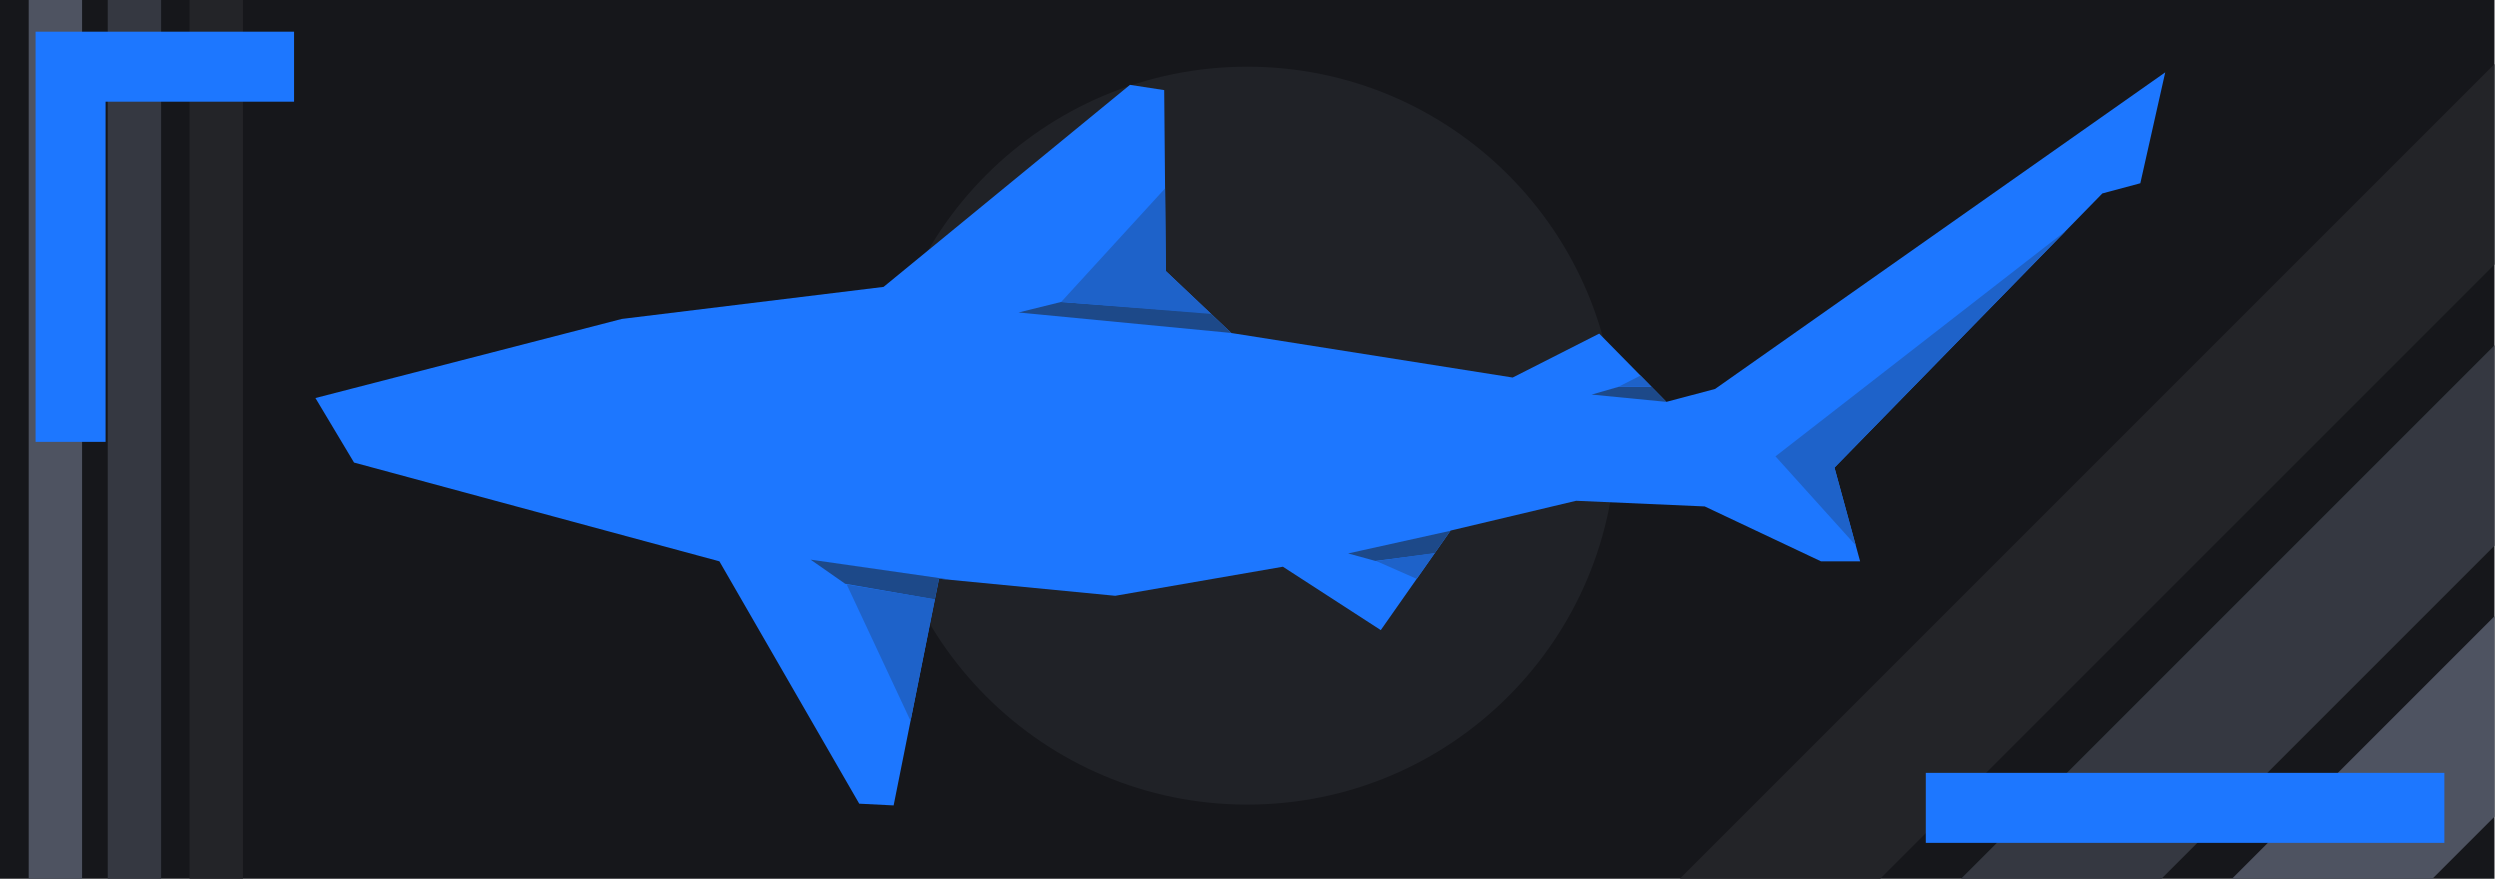
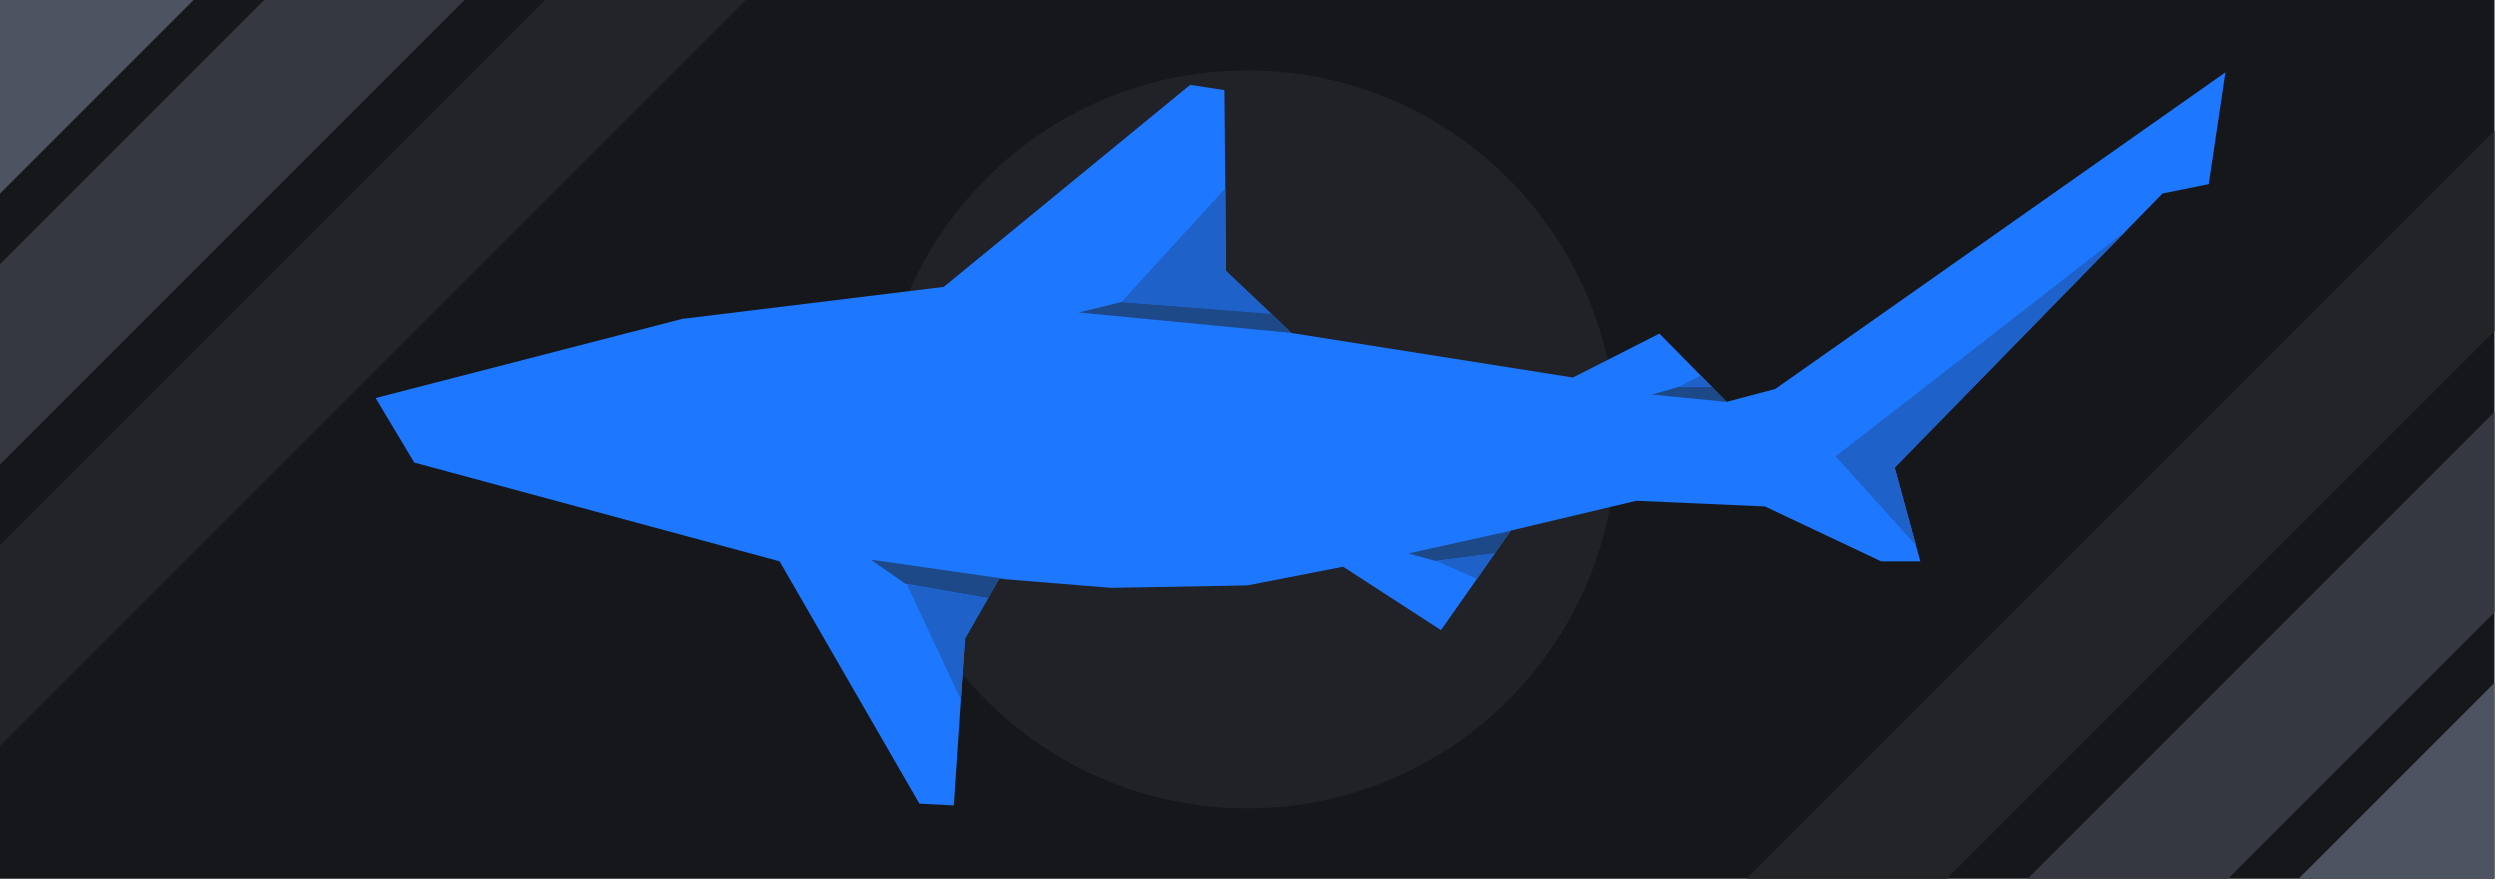
- <svg xmlns="http://www.w3.org/2000/svg" width="100%" height="100%" viewBox="0 0 250 88" version="1.1" xml:space="preserve" style="fill-rule:evenodd;clip-rule:evenodd;stroke-linecap:square;stroke-miterlimit:1.5;">
-   <rect id="Design--4.1" x="-0" y="-0" width="249.449" height="87.874" style="fill:#16171b;" />
+ <svg xmlns="http://www.w3.org/2000/svg" width="100%" height="100%" viewBox="0 0 250 88" version="1.1" xml:space="preserve" style="fill-rule:evenodd;clip-rule:evenodd;stroke-linejoin:round;stroke-miterlimit:2;">
+   <rect id="Design--4.1.2" x="-0" y="-0" width="249.449" height="87.874" style="fill:#16171b;" />
  <clipPath id="_clip1">
    <rect x="-0" y="-0" width="249.449" height="87.874" />
  </clipPath>
  <g clip-path="url(#_clip1)">
-     <path d="M294.96,-19.063l-144.077,144.077l-10.022,-10.022l144.077,-144.077l10.022,10.022Z" style="fill:#232428;" />
-     <rect x="2.87" y="-57.641" width="5.338" height="203.756" style="fill:#4e5361;" />
-     <rect x="10.774" y="-58.241" width="5.338" height="203.756" style="fill:#353841;" />
-     <rect x="18.955" y="-58.241" width="5.338" height="203.756" style="fill:#232428;" />
-     <path d="M323.081,-19.063l-144.077,144.077l-10.022,-10.022l144.077,-144.077l10.022,10.022Z" style="fill:#353841;" />
-     <path d="M350.179,-19.063l-144.077,144.077l-10.022,-10.022l144.077,-144.077l10.022,10.022Z" style="fill:#4e5361;" />
-     <circle cx="124.724" cy="43.565" r="36.895" style="fill:#202227;" />
-     <path d="M7.058,40.686l0,-34.017l18.848,0" style="fill:none;stroke:#1d77ff;stroke-width:7px;" />
-     <path d="M196.08,80.786l44.857,0" style="fill:none;stroke:#1d77ff;stroke-width:7px;" />
+     <path d="M302.975,-20.421l-144.077,144.077l-10.022,-10.022l144.077,-144.077l10.022,10.022Z" style="fill:#232428;" />
+     <path d="M331.096,-20.421l-144.077,144.077l-10.022,-10.022l144.077,-144.077l10.022,10.022Z" style="fill:#353841;" />
+     <path d="M358.195,-20.421l-144.077,144.077l-10.022,-10.022l144.077,-144.077l10.022,10.022Z" style="fill:#4e5361;" />
+     <path d="M-29.375,83.909l144.077,-144.077l10.022,10.022l-144.077,144.077l-10.022,-10.022Z" style="fill:#232428;" />
+     <path d="M-57.496,83.909l144.077,-144.077l10.022,10.022l-144.077,144.077l-10.022,-10.022Z" style="fill:#353841;" />
+     <path d="M-84.594,83.909l144.077,-144.077l10.022,10.022l-144.077,144.077l-10.022,-10.022Z" style="fill:#4e5361;" />
    <g id="Layer2">
-       <path d="M31.541,39.804l30.644,-7.911l26.173,-3.204l24.639,-20.203l3.423,0.525l0.162,18.092l6.552,6.198l28.133,4.453l8.655,-4.394l6.715,6.826l4.871,-1.291l45.015,-31.66l-2.49,11.09l-3.799,1.02l-26.786,27.414l2.563,9.373l-3.915,0l-11.625,-5.489l-12.86,-0.565l-12.553,2.98l-6.98,9.953l-9.788,-6.339l-16.768,2.907l-17.621,-1.704l-4.538,22.666l-3.44,-0.173l-13.984,-24.236l-36.536,-9.877l-3.861,-6.453Z" style="fill:#1d77ff;" />
+       <circle cx="124.724" cy="43.937" r="36.895" style="fill:#202227;" />
+       <path d="M37.561,39.804l30.644,-7.911l26.173,-3.204l24.639,-20.203l3.423,0.525l0.162,18.092l6.552,6.198l28.133,4.453l8.655,-4.394l6.715,6.826l4.871,-1.291l45.015,-31.66l-1.667,11.182l-4.622,0.928l-26.786,27.414l2.563,9.373l-3.915,0l-11.625,-5.489l-12.86,-0.565l-12.553,2.98l-6.98,9.953l-9.788,-6.339l-9.586,1.868l-13.615,0.244l-11.188,-0.909l-3.415,5.962l-1.124,16.703l-3.44,-0.173l-13.984,-24.236l-36.536,-9.877l-3.861,-6.453Z" style="fill:#1d77ff;" />
      <clipPath id="_clip2">
-         <path d="M31.541,39.804l30.644,-7.911l26.173,-3.204l24.639,-20.203l3.423,0.525l0.162,18.092l6.552,6.198l28.133,4.453l8.655,-4.394l6.715,6.826l4.871,-1.291l45.015,-31.66l-2.49,11.09l-3.799,1.02l-26.786,27.414l2.563,9.373l-3.915,0l-11.625,-5.489l-12.86,-0.565l-12.553,2.98l-6.98,9.953l-9.788,-6.339l-16.768,2.907l-17.621,-1.704l-4.538,22.666l-3.44,-0.173l-13.984,-24.236l-36.536,-9.877l-3.861,-6.453Z" />
+         <path d="M37.561,39.804l30.644,-7.911l26.173,-3.204l24.639,-20.203l3.423,0.525l0.162,18.092l6.552,6.198l28.133,4.453l8.655,-4.394l6.715,6.826l4.871,-1.291l45.015,-31.66l-1.667,11.182l-4.622,0.928l-26.786,27.414l2.563,9.373l-3.915,0l-11.625,-5.489l-12.86,-0.565l-12.553,2.98l-6.98,9.953l-9.788,-6.339l-9.586,1.868l-13.615,0.244l-11.188,-0.909l-3.415,5.962l-1.124,16.703l-3.44,-0.173l-13.984,-24.236l-36.536,-9.877l-3.861,-6.453Z" />
      </clipPath>
      <g clip-path="url(#_clip2)">
-         <path d="M134.812,55.344l10.791,-2.39l0.147,2.089l-8.208,1.05l-2.731,-0.749Zm-39.978,2.591l-0.357,2.186l-9.958,-1.743l-3.458,-2.414l13.773,1.972Zm29.891,-24.484l-22.873,-2.203l4.24,-1.047l16.574,1.231l2.059,2.019Zm41.918,6.736l-7.481,-0.729l2.685,-0.771l4.426,-0.005l0.37,1.505Z" style="fill:#1d4989;" />
-         <path d="M120.396,14.589l1.867,0.437l0.436,16.492l-16.586,-1.318l14.284,-15.611Zm-35.725,43.858l14.42,2.413l-1.577,15.138l-5.277,-1.391l-7.567,-16.16Zm52.957,-2.342l8.176,-1.128l3.044,3.014l-4.59,1.034l-6.629,-2.92Zm24.208,-17.423l4.066,-2.066l1.708,1.421l-0.967,0.645l-4.807,0Zm15.712,6.952l29.854,-23.191l2.25,9.719l-23.339,23.197l-8.766,-9.725Z" style="fill:#1e62c9;" />
+         <path d="M140.833,55.344l10.791,-2.39l0.147,2.089l-8.208,1.05l-2.731,-0.749Zm-39.978,2.591l-0.357,2.186l-9.958,-1.743l-3.458,-2.414l13.773,1.972Zm29.891,-24.484l-22.873,-2.203l4.24,-1.047l16.574,1.231l2.059,2.019Zm41.918,6.736l-7.481,-0.729l2.685,-0.771l4.426,-0.005l0.37,1.505Z" style="fill:#1d4989;" />
+         <path d="M126.416,14.589l1.867,0.437l0.436,16.492l-16.586,-1.318l14.284,-15.611Zm-35.725,43.858l14.42,2.413l-1.577,15.138l-5.277,-1.391l-7.567,-16.16Zm52.957,-2.342l8.176,-1.128l3.044,3.014l-4.59,1.034l-6.629,-2.92Zm24.208,-17.423l4.066,-2.066l1.708,1.421l-0.967,0.645l-4.807,0Zm15.712,6.952l29.854,-23.191l2.25,9.719l-23.339,23.197l-8.766,-9.725Z" style="fill:#1e62c9;" />
      </g>
    </g>
  </g>
</svg>
